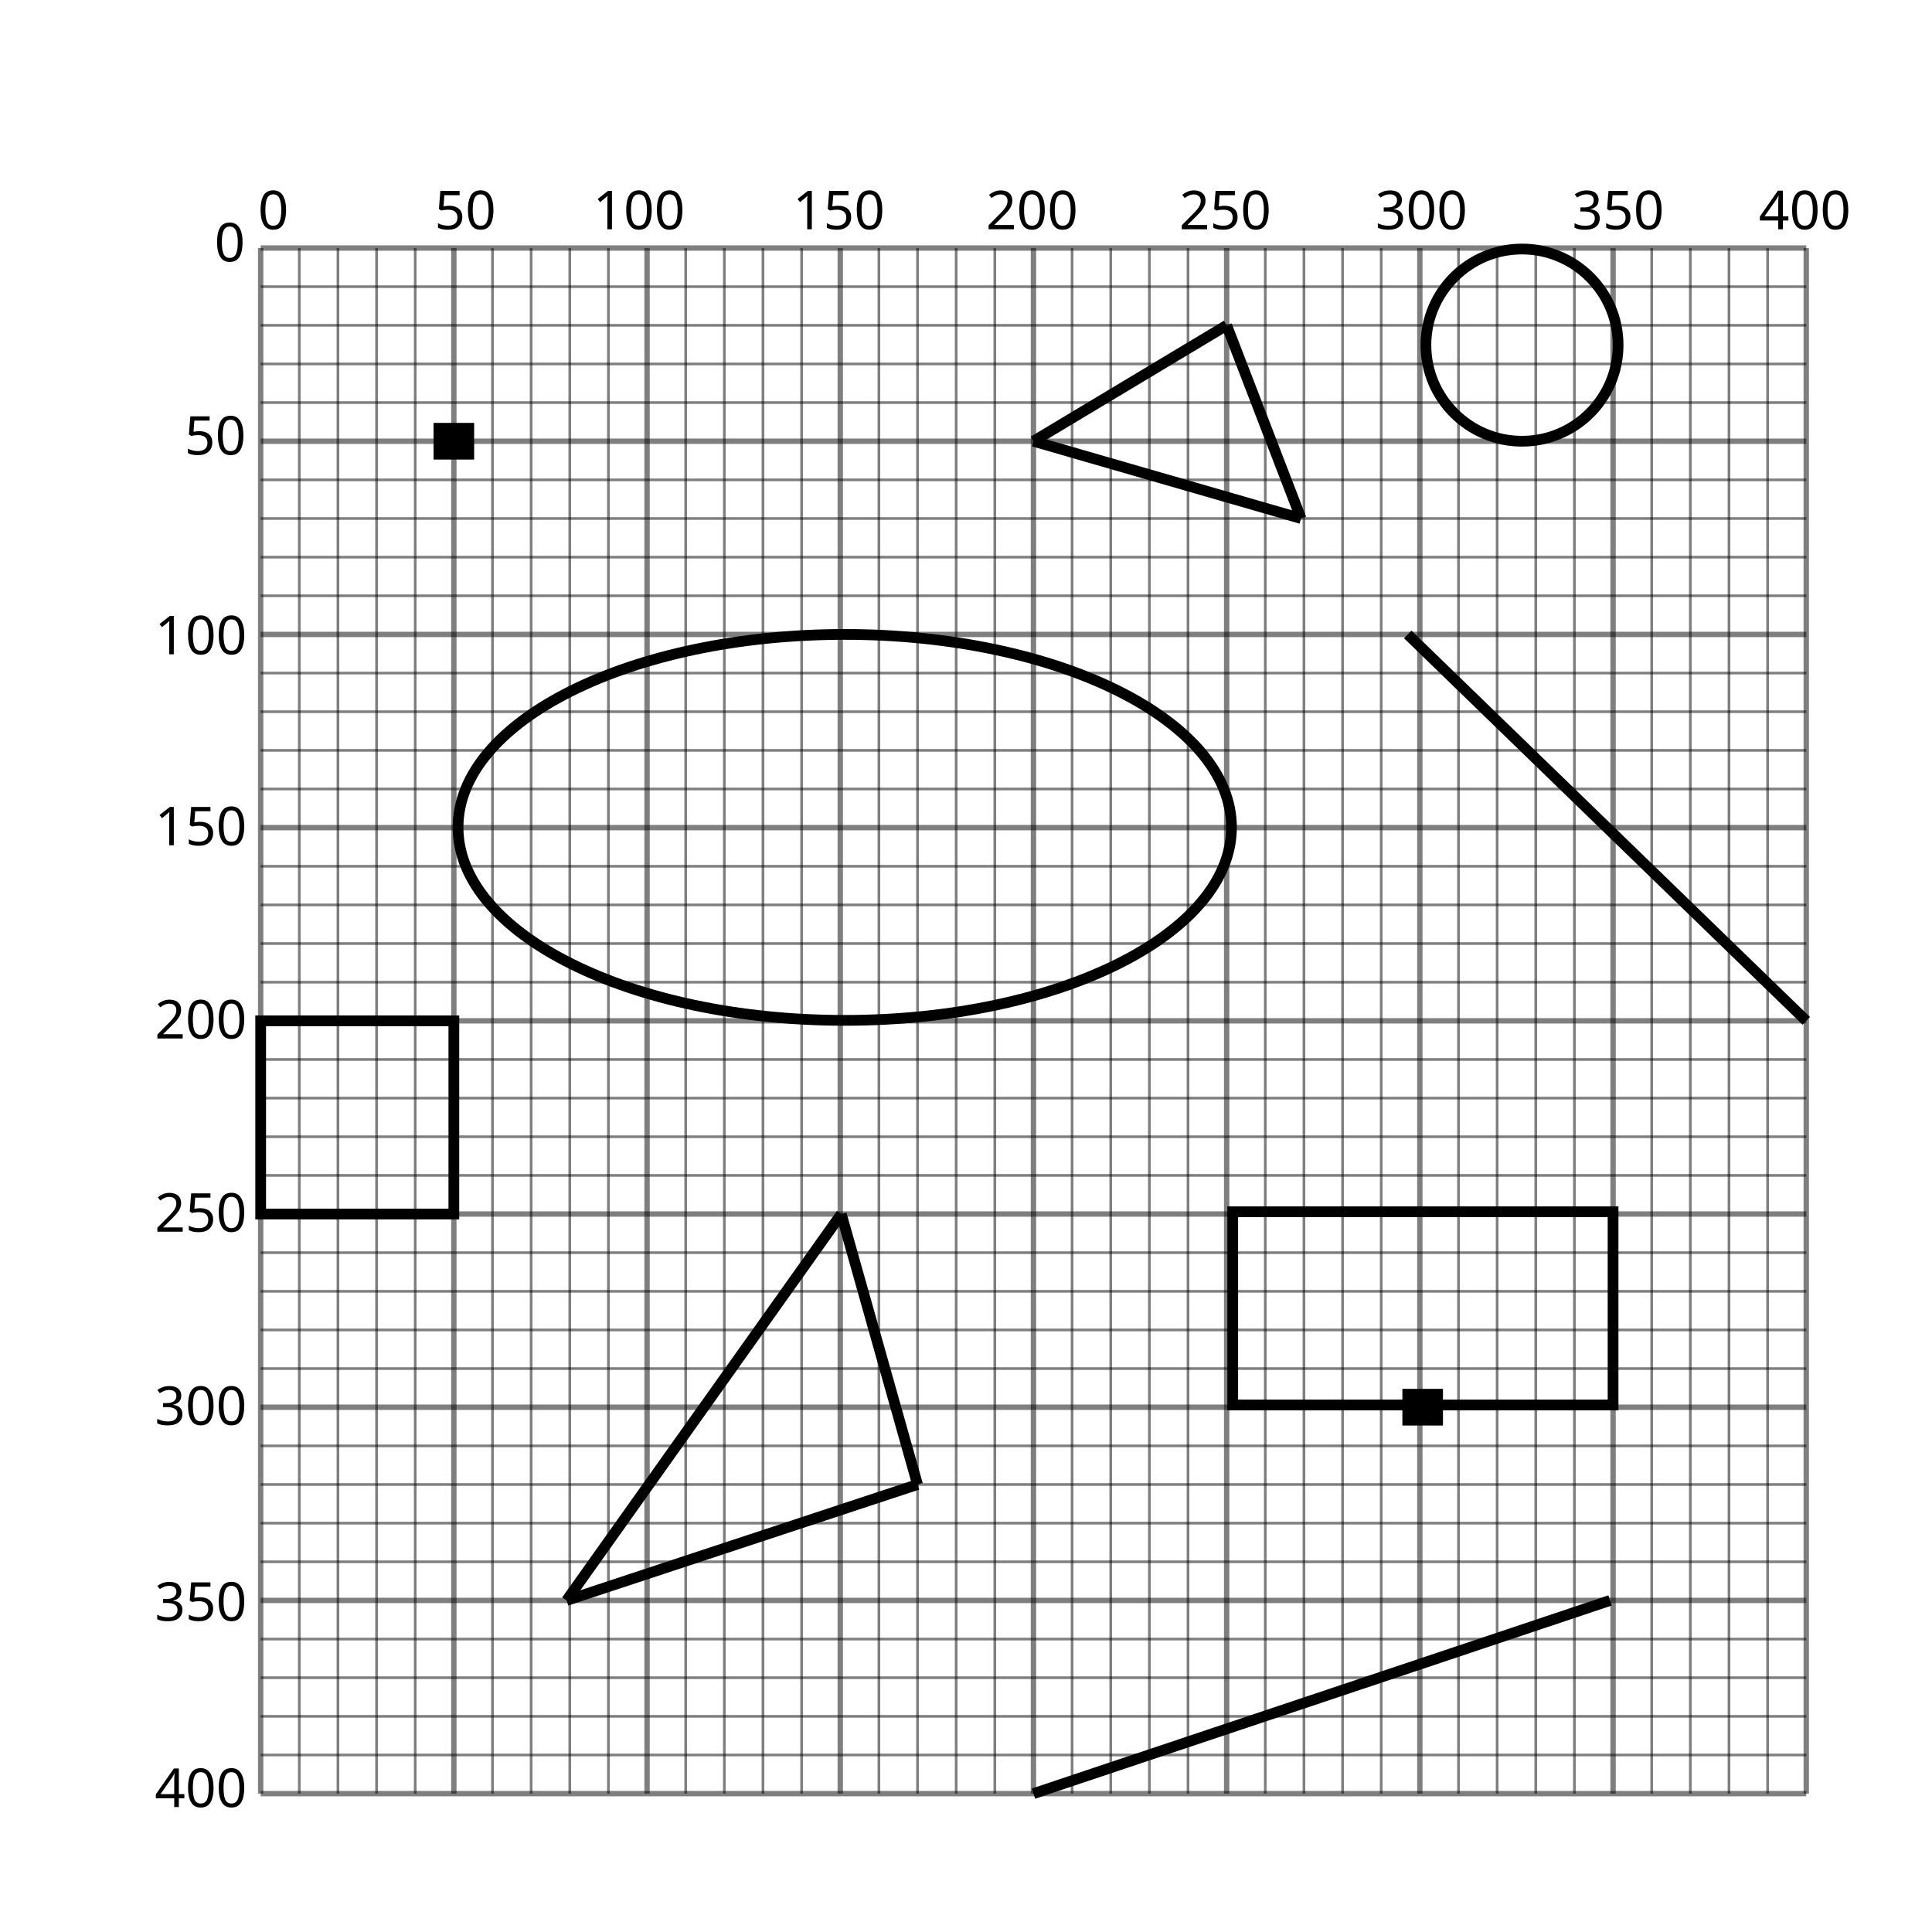
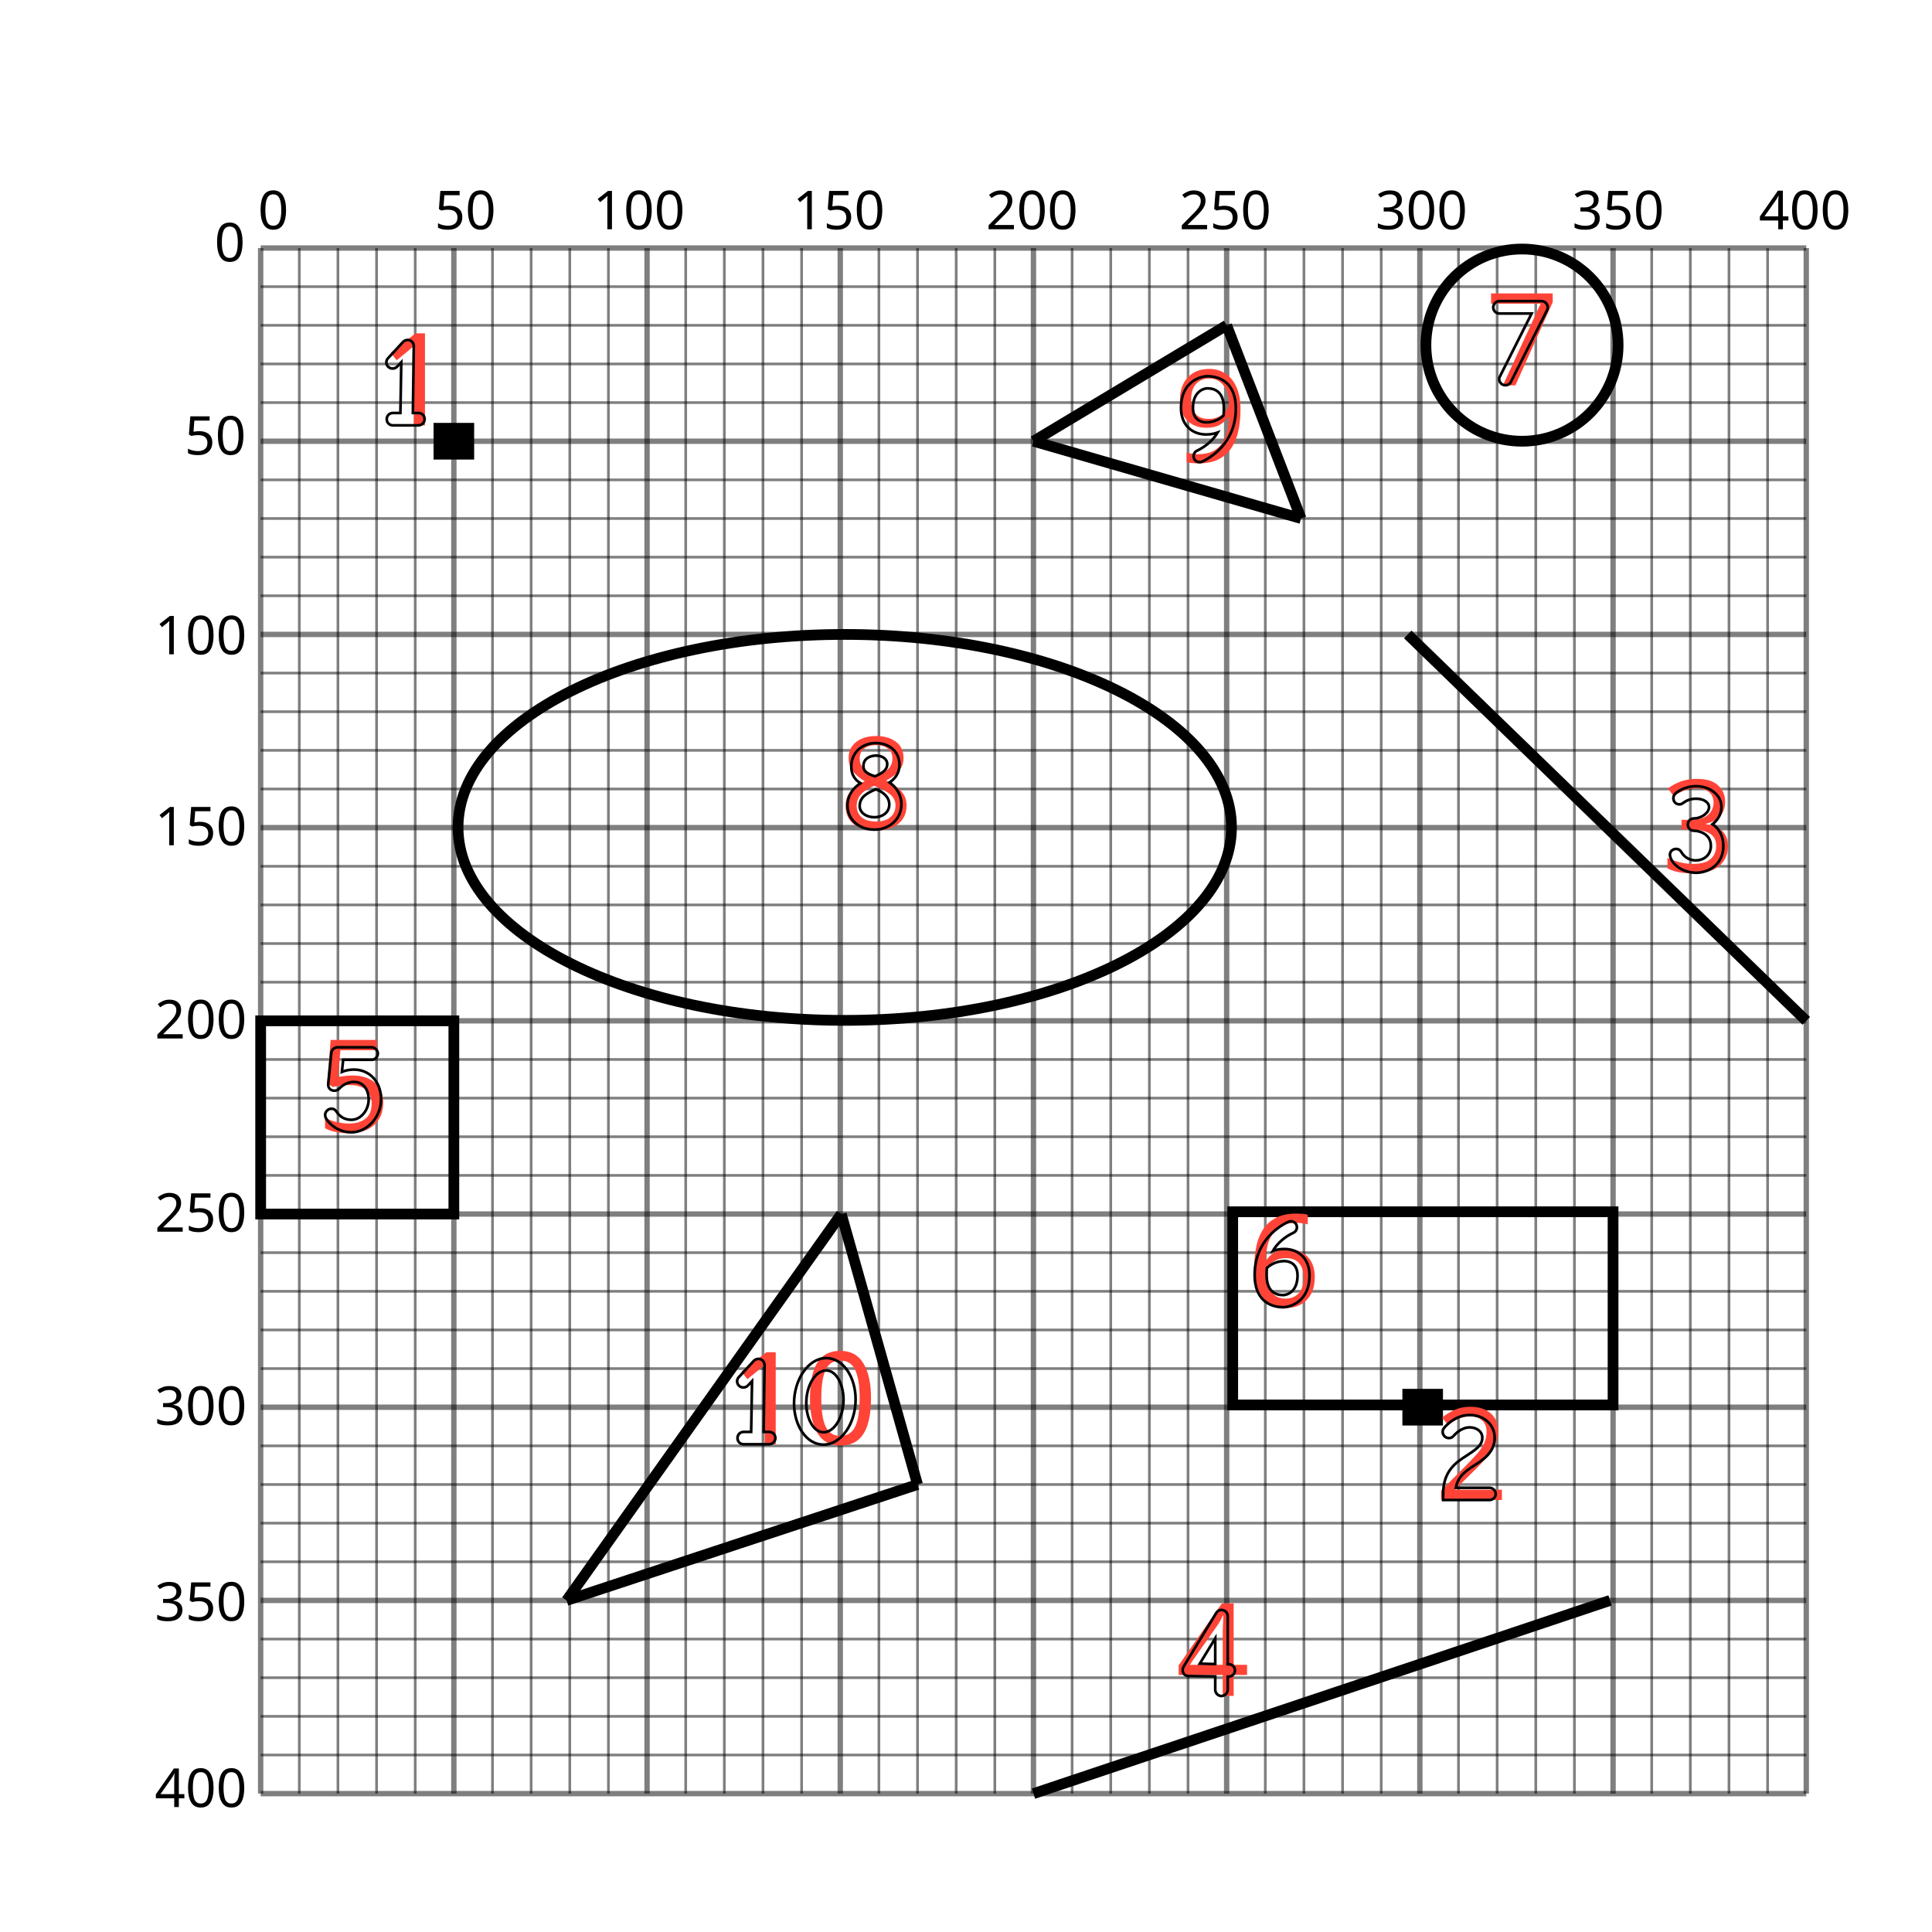
<svg xmlns="http://www.w3.org/2000/svg" version="1.1" x="0" y="0" width="360" height="360" viewBox="0, 0, 360, 360">
  <g id="graph">
    <path d="M48.57,46.216 L48.57,334.216" fill-opacity="0" stroke="#000000" stroke-width="1" stroke-opacity="0.5" />
    <path d="M55.77,46.216 L55.77,334.216" fill-opacity="0" stroke="#000000" stroke-width="0.5" stroke-opacity="0.5" />
    <path d="M62.97,46.216 L62.97,334.216" fill-opacity="0" stroke="#000000" stroke-width="0.5" stroke-opacity="0.5" />
    <path d="M70.17,46.216 L70.17,334.216" fill-opacity="0" stroke="#000000" stroke-width="0.5" stroke-opacity="0.5" />
    <path d="M77.37,46.216 L77.37,334.216" fill-opacity="0" stroke="#000000" stroke-width="0.5" stroke-opacity="0.5" />
    <path d="M84.57,46.216 L84.57,334.216" fill-opacity="0" stroke="#000000" stroke-width="1" stroke-opacity="0.5" />
    <path d="M91.77,46.216 L91.77,334.216" fill-opacity="0" stroke="#000000" stroke-width="0.5" stroke-opacity="0.5" />
    <path d="M98.97,46.216 L98.97,334.216" fill-opacity="0" stroke="#000000" stroke-width="0.5" stroke-opacity="0.5" />
    <path d="M106.17,46.216 L106.17,334.216" fill-opacity="0" stroke="#000000" stroke-width="0.5" stroke-opacity="0.5" />
    <path d="M113.37,46.216 L113.37,334.216" fill-opacity="0" stroke="#000000" stroke-width="0.5" stroke-opacity="0.5" />
    <path d="M120.57,46.216 L120.57,334.216" fill-opacity="0" stroke="#000000" stroke-width="1" stroke-opacity="0.5" />
    <path d="M127.77,46.216 L127.77,334.216" fill-opacity="0" stroke="#000000" stroke-width="0.5" stroke-opacity="0.5" />
    <path d="M134.97,46.216 L134.97,334.216" fill-opacity="0" stroke="#000000" stroke-width="0.5" stroke-opacity="0.5" />
    <path d="M142.17,46.216 L142.17,334.216" fill-opacity="0" stroke="#000000" stroke-width="0.5" stroke-opacity="0.5" />
    <path d="M149.37,46.216 L149.37,334.216" fill-opacity="0" stroke="#000000" stroke-width="0.5" stroke-opacity="0.5" />
    <path d="M156.57,46.216 L156.57,334.216" fill-opacity="0" stroke="#000000" stroke-width="1" stroke-opacity="0.5" />
    <path d="M163.77,46.216 L163.77,334.216" fill-opacity="0" stroke="#000000" stroke-width="0.5" stroke-opacity="0.5" />
    <path d="M170.97,46.216 L170.97,334.216" fill-opacity="0" stroke="#000000" stroke-width="0.5" stroke-opacity="0.5" />
    <path d="M178.17,46.216 L178.17,334.216" fill-opacity="0" stroke="#000000" stroke-width="0.5" stroke-opacity="0.5" />
    <path d="M185.37,46.216 L185.37,334.216" fill-opacity="0" stroke="#000000" stroke-width="0.5" stroke-opacity="0.5" />
    <path d="M192.57,46.216 L192.57,334.216" fill-opacity="0" stroke="#000000" stroke-width="1" stroke-opacity="0.5" />
    <path d="M199.77,46.216 L199.77,334.216" fill-opacity="0" stroke="#000000" stroke-width="0.5" stroke-opacity="0.5" />
    <path d="M206.97,46.216 L206.97,334.216" fill-opacity="0" stroke="#000000" stroke-width="0.5" stroke-opacity="0.5" />
    <path d="M214.17,46.216 L214.17,334.216" fill-opacity="0" stroke="#000000" stroke-width="0.5" stroke-opacity="0.5" />
    <path d="M221.37,46.216 L221.37,334.216" fill-opacity="0" stroke="#000000" stroke-width="0.5" stroke-opacity="0.5" />
    <path d="M228.57,46.216 L228.57,334.216" fill-opacity="0" stroke="#000000" stroke-width="1" stroke-opacity="0.5" />
    <path d="M235.77,46.216 L235.77,334.216" fill-opacity="0" stroke="#000000" stroke-width="0.5" stroke-opacity="0.5" />
    <path d="M242.97,46.216 L242.97,334.216" fill-opacity="0" stroke="#000000" stroke-width="0.5" stroke-opacity="0.5" />
    <path d="M250.17,46.216 L250.17,334.216" fill-opacity="0" stroke="#000000" stroke-width="0.5" stroke-opacity="0.5" />
    <path d="M257.37,46.216 L257.37,334.216" fill-opacity="0" stroke="#000000" stroke-width="0.5" stroke-opacity="0.5" />
    <path d="M264.57,46.216 L264.57,334.216" fill-opacity="0" stroke="#000000" stroke-width="1" stroke-opacity="0.5" />
    <path d="M271.77,46.216 L271.77,334.216" fill-opacity="0" stroke="#000000" stroke-width="0.5" stroke-opacity="0.5" />
    <path d="M278.97,46.216 L278.97,334.216" fill-opacity="0" stroke="#000000" stroke-width="0.5" stroke-opacity="0.5" />
    <path d="M286.17,46.216 L286.17,334.216" fill-opacity="0" stroke="#000000" stroke-width="0.5" stroke-opacity="0.5" />
    <path d="M293.37,46.216 L293.37,334.216" fill-opacity="0" stroke="#000000" stroke-width="0.5" stroke-opacity="0.5" />
    <path d="M300.57,46.216 L300.57,334.216" fill-opacity="0" stroke="#000000" stroke-width="1" stroke-opacity="0.5" />
    <path d="M307.77,46.216 L307.77,334.216" fill-opacity="0" stroke="#000000" stroke-width="0.5" stroke-opacity="0.5" />
    <path d="M314.97,46.216 L314.97,334.216" fill-opacity="0" stroke="#000000" stroke-width="0.5" stroke-opacity="0.5" />
    <path d="M322.17,46.216 L322.17,334.216" fill-opacity="0" stroke="#000000" stroke-width="0.5" stroke-opacity="0.5" />
    <path d="M329.37,46.216 L329.37,334.216" fill-opacity="0" stroke="#000000" stroke-width="0.5" stroke-opacity="0.5" />
    <path d="M336.57,46.216 L336.57,334.216" fill-opacity="0" stroke="#000000" stroke-width="1" stroke-opacity="0.5" />
    <path d="M336.57,46.216 L48.57,46.216" fill-opacity="0" stroke="#000000" stroke-width="1" stroke-opacity="0.5" />
    <path d="M336.57,53.416 L48.57,53.416" fill-opacity="0" stroke="#000000" stroke-width="0.5" stroke-opacity="0.5" />
    <path d="M336.57,60.616 L48.57,60.616" fill-opacity="0" stroke="#000000" stroke-width="0.5" stroke-opacity="0.5" />
    <path d="M336.57,67.816 L48.57,67.816" fill-opacity="0" stroke="#000000" stroke-width="0.5" stroke-opacity="0.5" />
    <path d="M336.57,75.016 L48.57,75.016" fill-opacity="0" stroke="#000000" stroke-width="0.5" stroke-opacity="0.5" />
    <path d="M336.57,82.216 L48.57,82.216" fill-opacity="0" stroke="#000000" stroke-width="1" stroke-opacity="0.5" />
    <path d="M336.57,89.416 L48.57,89.416" fill-opacity="0" stroke="#000000" stroke-width="0.5" stroke-opacity="0.5" />
    <path d="M336.57,96.616 L48.57,96.616" fill-opacity="0" stroke="#000000" stroke-width="0.5" stroke-opacity="0.5" />
    <path d="M336.57,103.816 L48.57,103.816" fill-opacity="0" stroke="#000000" stroke-width="0.5" stroke-opacity="0.5" />
    <path d="M336.57,111.016 L48.57,111.016" fill-opacity="0" stroke="#000000" stroke-width="0.5" stroke-opacity="0.5" />
    <path d="M336.57,118.216 L48.57,118.216" fill-opacity="0" stroke="#000000" stroke-width="1" stroke-opacity="0.5" />
    <path d="M336.57,125.416 L48.57,125.416" fill-opacity="0" stroke="#000000" stroke-width="0.5" stroke-opacity="0.5" />
    <path d="M336.57,132.616 L48.57,132.616" fill-opacity="0" stroke="#000000" stroke-width="0.5" stroke-opacity="0.5" />
    <path d="M336.57,139.816 L48.57,139.816" fill-opacity="0" stroke="#000000" stroke-width="0.5" stroke-opacity="0.5" />
    <path d="M336.57,147.016 L48.57,147.016" fill-opacity="0" stroke="#000000" stroke-width="0.5" stroke-opacity="0.5" />
    <path d="M336.57,154.216 L48.57,154.216" fill-opacity="0" stroke="#000000" stroke-width="1" stroke-opacity="0.5" />
    <path d="M336.57,161.416 L48.57,161.416" fill-opacity="0" stroke="#000000" stroke-width="0.5" stroke-opacity="0.5" />
    <path d="M336.57,168.616 L48.57,168.616" fill-opacity="0" stroke="#000000" stroke-width="0.5" stroke-opacity="0.5" />
    <path d="M336.57,175.816 L48.57,175.816" fill-opacity="0" stroke="#000000" stroke-width="0.5" stroke-opacity="0.5" />
    <path d="M336.57,183.016 L48.57,183.016" fill-opacity="0" stroke="#000000" stroke-width="0.5" stroke-opacity="0.5" />
    <path d="M336.57,190.216 L48.57,190.216" fill-opacity="0" stroke="#000000" stroke-width="1" stroke-opacity="0.5" />
    <path d="M336.57,197.416 L48.57,197.416" fill-opacity="0" stroke="#000000" stroke-width="0.5" stroke-opacity="0.5" />
    <path d="M336.57,204.616 L48.57,204.616" fill-opacity="0" stroke="#000000" stroke-width="0.5" stroke-opacity="0.5" />
    <path d="M336.57,211.816 L48.57,211.816" fill-opacity="0" stroke="#000000" stroke-width="0.5" stroke-opacity="0.5" />
    <path d="M336.57,219.016 L48.57,219.016" fill-opacity="0" stroke="#000000" stroke-width="0.5" stroke-opacity="0.5" />
    <path d="M336.57,226.216 L48.57,226.216" fill-opacity="0" stroke="#000000" stroke-width="1" stroke-opacity="0.5" />
    <path d="M336.57,233.416 L48.57,233.416" fill-opacity="0" stroke="#000000" stroke-width="0.5" stroke-opacity="0.5" />
    <path d="M336.57,240.616 L48.57,240.616" fill-opacity="0" stroke="#000000" stroke-width="0.5" stroke-opacity="0.5" />
    <path d="M336.57,247.816 L48.57,247.816" fill-opacity="0" stroke="#000000" stroke-width="0.5" stroke-opacity="0.5" />
    <path d="M336.57,255.016 L48.57,255.016" fill-opacity="0" stroke="#000000" stroke-width="0.5" stroke-opacity="0.5" />
    <path d="M336.57,262.216 L48.57,262.216" fill-opacity="0" stroke="#000000" stroke-width="1" stroke-opacity="0.5" />
    <path d="M336.57,269.416 L48.57,269.416" fill-opacity="0" stroke="#000000" stroke-width="0.5" stroke-opacity="0.5" />
    <path d="M336.57,276.616 L48.57,276.616" fill-opacity="0" stroke="#000000" stroke-width="0.5" stroke-opacity="0.5" />
    <path d="M336.57,283.816 L48.57,283.816" fill-opacity="0" stroke="#000000" stroke-width="0.5" stroke-opacity="0.5" />
    <path d="M336.57,291.016 L48.57,291.016" fill-opacity="0" stroke="#000000" stroke-width="0.5" stroke-opacity="0.5" />
    <path d="M336.57,298.216 L48.57,298.216" fill-opacity="0" stroke="#000000" stroke-width="1" stroke-opacity="0.5" />
    <path d="M336.57,305.416 L48.57,305.416" fill-opacity="0" stroke="#000000" stroke-width="0.5" stroke-opacity="0.5" />
    <path d="M336.57,312.616 L48.57,312.616" fill-opacity="0" stroke="#000000" stroke-width="0.5" stroke-opacity="0.5" />
    <path d="M336.57,319.816 L48.57,319.816" fill-opacity="0" stroke="#000000" stroke-width="0.5" stroke-opacity="0.5" />
    <path d="M336.57,327.016 L48.57,327.016" fill-opacity="0" stroke="#000000" stroke-width="0.5" stroke-opacity="0.5" />
    <path d="M336.57,334.216 L48.57,334.216" fill-opacity="0" stroke="#000000" stroke-width="1" stroke-opacity="0.5" />
  </g>
-   <g id="labels">
+   <g id="Axis_Labels">
    <text transform="matrix(1, 0, 0, 1, 39.964, 81.716)">
      <tspan x="-5.562" y="3" font-family="ArialMT" font-size="10" fill="#000000">50</tspan>
    </text>
    <text transform="matrix(1, 0, 0, 1, 42.745, 45.716)">
      <tspan x="-2.781" y="3" font-family="ArialMT" font-size="10" fill="#000000">0</tspan>
    </text>
    <text transform="matrix(1, 0, 0, 1, 37.183, 262.506)">
      <tspan x="-8.342" y="3" font-family="ArialMT" font-size="10" fill="#000000">300</tspan>
    </text>
    <text transform="matrix(1, 0, 0, 1, 37.183, 226.506)">
      <tspan x="-8.342" y="3" font-family="ArialMT" font-size="10" fill="#000000">250</tspan>
    </text>
    <text transform="matrix(1, 0, 0, 1, 37.183, 190.506)">
      <tspan x="-8.342" y="3" font-family="ArialMT" font-size="10" fill="#000000">200</tspan>
    </text>
    <text transform="matrix(1, 0, 0, 1, 37.183, 154.506)">
      <tspan x="-8.342" y="3" font-family="ArialMT" font-size="10" fill="#000000">150</tspan>
    </text>
    <text transform="matrix(1, 0, 0, 1, 37.183, 118.916)">
      <tspan x="-8.342" y="3" font-family="ArialMT" font-size="10" fill="#000000">100</tspan>
    </text>
    <text transform="matrix(1, 0, 0, 1, 37.183, 333.716)">
      <tspan x="-8.342" y="3" font-family="ArialMT" font-size="10" fill="#000000">400</tspan>
    </text>
    <text transform="matrix(1, 0, 0, 1, 37.183, 299)">
      <tspan x="-8.342" y="3" font-family="ArialMT" font-size="10" fill="#000000">350</tspan>
    </text>
    <text transform="matrix(1, 0, 0, 1, 86.552, 39.716)">
      <tspan x="-5.562" y="3" font-family="ArialMT" font-size="10" fill="#000000">50</tspan>
    </text>
    <text transform="matrix(1, 0, 0, 1, 50.851, 39.716)">
      <tspan x="-2.781" y="3" font-family="ArialMT" font-size="10" fill="#000000">0</tspan>
    </text>
    <text transform="matrix(1, 0, 0, 1, 264.632, 39.716)">
      <tspan x="-8.342" y="3" font-family="ArialMT" font-size="10" fill="#000000">300</tspan>
    </text>
    <text transform="matrix(1, 0, 0, 1, 228.07, 39.716)">
      <tspan x="-8.342" y="3" font-family="ArialMT" font-size="10" fill="#000000">250</tspan>
    </text>
    <text transform="matrix(1, 0, 0, 1, 192.07, 39.716)">
      <tspan x="-8.342" y="3" font-family="ArialMT" font-size="10" fill="#000000">200</tspan>
    </text>
    <text transform="matrix(1, 0, 0, 1, 156.07, 39.716)">
      <tspan x="-8.342" y="3" font-family="ArialMT" font-size="10" fill="#000000">150</tspan>
    </text>
    <text transform="matrix(1, 0, 0, 1, 118.828, 39.716)">
      <tspan x="-8.342" y="3" font-family="ArialMT" font-size="10" fill="#000000">100</tspan>
    </text>
    <text transform="matrix(1, 0, 0, 1, 336.07, 39.716)">
      <tspan x="-8.342" y="3" font-family="ArialMT" font-size="10" fill="#000000">400</tspan>
    </text>
    <text transform="matrix(1, 0, 0, 1, 301.283, 39.716)">
      <tspan x="-8.342" y="3" font-family="ArialMT" font-size="10" fill="#000000">350</tspan>
    </text>
  </g>
-   <g id="Layer_3">
+   <g id="Shapes">
    <g>
      <path d="M81.789,79.8 L87.35,79.8 L87.35,84.631 L81.789,84.631 L81.789,79.8 z" fill="#000000" />
      <path d="M81.789,79.8 L87.35,79.8 L87.35,84.631 L81.789,84.631 L81.789,79.8 z" fill-opacity="0" stroke="#000000" stroke-width="2" />
    </g>
    <g>
      <path d="M262.314,259.794 L267.875,259.794 L267.875,264.625 L262.314,264.625 L262.314,259.794 z" fill="#000000" />
      <path d="M262.314,259.794 L267.875,259.794 L267.875,264.625 L262.314,264.625 L262.314,259.794 z" fill-opacity="0" stroke="#000000" stroke-width="2" />
    </g>
    <path d="M262.314,118.216 L336.57,190.216" fill-opacity="0" stroke="#000000" stroke-width="2" />
    <path d="M300.018,298.216 L192.57,334.216" fill-opacity="0" stroke="#000000" stroke-width="2" />
    <path d="M283.604,82.216 C273.715,82.216 265.698,74.199 265.698,64.31 C265.698,54.421 273.715,46.404 283.604,46.404 C293.493,46.404 301.51,54.421 301.51,64.31 C301.51,74.199 293.493,82.216 283.604,82.216 z" fill-opacity="0" stroke="#000000" stroke-width="2" />
    <path d="M157.408,190.129 C117.612,190.129 85.35,174.031 85.35,154.172 C85.35,134.314 117.612,118.216 157.408,118.216 C197.205,118.216 229.466,134.314 229.466,154.172 C229.466,174.031 197.205,190.129 157.408,190.129 z" fill-opacity="0" stroke="#000000" stroke-width="2" />
    <path d="M48.57,190.216 L84.57,190.216 L84.57,226.216 L48.57,226.216 L48.57,190.216 z" fill-opacity="0" stroke="#000000" stroke-width="2" />
    <path d="M229.698,225.794 L300.57,225.794 L300.57,261.794 L229.698,261.794 L229.698,225.794 z" fill-opacity="0" stroke="#000000" stroke-width="2" />
    <path d="M156.76,226.216 L170.97,276.616" fill-opacity="0" stroke="#000000" stroke-width="2" />
    <path d="M170.97,276.616 L105.572,298.216" fill-opacity="0" stroke="#000000" stroke-width="2" />
    <path d="M105.572,298.216 L156.76,226.216" fill-opacity="0" stroke="#000000" stroke-width="2" />
    <path d="M228.57,60.616 L192.57,82.216" fill-opacity="0" stroke="#000000" stroke-width="2" />
    <path d="M192.57,82.216 L242.434,96.616" fill-opacity="0" stroke="#000000" stroke-width="2" />
    <path d="M242.434,96.616 L228.57,60.616" fill-opacity="0" stroke="#000000" stroke-width="2" />
  </g>
+   <g id="Shape_Labels">
+     <g>
+       <text transform="matrix(1, 0, 0, 1, 74.424, 70.916)">
+         <tspan x="-3.753" y="8.339" font-family="ComicNeue-Bold" font-size="24" fill="#FF4437">1</tspan>
+       </text>
+       <path d="M72.303,66.751 C72.111,66.943 71.991,67.231 71.991,67.519 C71.991,68.143 72.495,68.671 73.143,68.671 C73.431,68.671 73.743,68.575 73.983,68.335 L74.775,67.495 C74.727,71.095 74.655,73.471 74.607,76.951 L73.215,76.951 C72.543,76.951 72.063,77.479 72.063,78.103 C72.063,78.751 72.543,79.255 73.215,79.255 L77.967,79.255 C78.567,79.255 79.119,78.751 79.119,78.103 C79.119,77.479 78.687,76.951 77.919,76.951 L76.935,76.951 L77.103,64.495 C77.103,63.919 76.671,63.343 75.927,63.343 C75.687,63.343 75.303,63.487 75.111,63.703 z" fill-opacity="0" stroke="#000000" stroke-width="0.5" />
+     </g>
+     <g>
+       <text transform="matrix(1, 0, 0, 1, 274.023, 271.506)">
+         <tspan x="-6.648" y="8" font-family="ComicNeue-Bold" font-size="24" fill="#FF4437">2</tspan>
+       </text>
+       <path d="M270.975,267.434 C271.143,267.242 272.295,265.97 273.855,265.97 C275.175,265.97 276.207,266.762 276.207,267.89 C276.207,269.354 274.935,270.146 273.183,271.298 C271.143,272.594 268.911,274.226 268.911,278.378 L268.911,279.506 L277.551,279.506 C278.151,279.506 278.703,279.002 278.703,278.378 C278.703,277.73 278.151,277.226 277.551,277.226 L271.287,277.226 C271.623,275.138 273.135,274.082 274.623,273.122 C276.471,271.946 278.511,270.578 278.511,267.89 C278.511,265.562 276.591,263.666 273.855,263.666 C271.887,263.666 270.423,264.722 269.583,265.538 C268.983,266.114 268.815,266.402 268.815,266.786 C268.815,267.362 269.271,267.962 269.967,267.962 C270.519,267.962 270.735,267.698 270.975,267.434 z" fill-opacity="0" stroke="#000000" stroke-width="0.5" />
+     </g>
+     <g>
+       <text transform="matrix(1, 0, 0, 1, 225.53, 308)">
+         <tspan x="-6.408" y="8" font-family="ComicNeue-Bold" font-size="24" fill="#FF4437">4</tspan>
+       </text>
+       <path d="M227.594,316.024 C228.218,316.024 228.77,315.472 228.77,314.872 L228.77,312.424 L228.914,312.424 C229.538,312.424 230.114,311.92 230.114,311.272 C230.114,310.648 229.658,310.12 229.01,310.12 L228.77,310.12 L228.77,301.144 C228.77,300.496 228.266,299.992 227.594,299.992 C227.162,299.992 226.85,300.184 226.634,300.544 L220.562,310.528 C220.442,310.744 220.37,310.936 220.37,311.176 C220.37,311.8 220.754,312.304 221.522,312.304 L226.442,312.376 L226.442,314.872 C226.442,315.472 226.946,316.024 227.594,316.024 z M226.442,305.272 L226.442,310.072 L223.562,310 z" fill-opacity="0" stroke="#000000" stroke-width="0.5" />
+     </g>
+     <g>
+       <text transform="matrix(1, 0, 0, 1, 316.453, 154.506)">
+         <tspan x="-6.828" y="8" font-family="ComicNeue-Bold" font-size="24" fill="#FF4437">3</tspan>
+       </text>
+       <path d="M313.705,149.57 C314.089,149.282 314.833,148.826 316.033,148.826 C317.593,148.826 318.457,149.618 318.457,150.362 C318.457,151.514 316.969,152.498 315.673,152.498 C315.001,152.498 314.497,153.002 314.497,153.65 C314.497,154.274 315.001,154.802 315.649,154.802 C316.537,154.802 318.793,155.306 318.793,157.61 C318.793,159.482 317.305,160.322 316.009,160.322 C314.377,160.322 313.561,159.242 313.321,158.81 C313.105,158.426 312.793,158.186 312.313,158.186 C311.665,158.186 311.161,158.666 311.161,159.29 C311.161,159.434 311.233,159.746 311.353,160.01 C312.049,161.546 313.993,162.626 316.057,162.626 C318.121,162.626 321.121,161.306 321.121,157.61 C321.121,155.954 320.449,154.466 319.105,153.578 C320.137,152.762 320.761,151.658 320.761,150.362 C320.761,148.178 318.697,146.498 316.033,146.498 C314.665,146.498 313.489,146.978 312.793,147.41 C311.977,147.914 311.809,148.346 311.809,148.73 C311.809,149.282 312.169,149.882 312.961,149.882 C313.273,149.882 313.417,149.762 313.705,149.57 z" fill-opacity="0" stroke="#000000" stroke-width="0.5" />
+     </g>
+     <g>
+       <text transform="matrix(1, 0, 0, 1, 148.87, 261.116)">
+         <tspan x="-12.84" y="8" font-family="ComicNeue-Bold" font-size="24" fill="#FF4437">10</tspan>
+       </text>
+       <path d="M137.662,256.612 C137.47,256.804 137.35,257.092 137.35,257.38 C137.35,258.004 137.854,258.532 138.502,258.532 C138.79,258.532 139.102,258.436 139.342,258.196 L140.134,257.356 C140.086,260.956 140.014,263.332 139.966,266.812 L138.574,266.812 C137.902,266.812 137.422,267.34 137.422,267.964 C137.422,268.612 137.902,269.116 138.574,269.116 L143.326,269.116 C143.926,269.116 144.478,268.612 144.478,267.964 C144.478,267.34 144.046,266.812 143.278,266.812 L142.294,266.812 L142.462,254.356 C142.462,253.78 142.03,253.204 141.286,253.204 C141.046,253.204 140.662,253.348 140.47,253.564 z M153.454,269.188 C156.742,269.188 159.43,265.276 159.43,260.764 C159.43,256.636 157.15,253.06 153.958,253.06 C150.598,253.06 147.958,257.068 147.958,261.508 C147.958,265.588 150.238,269.188 153.454,269.188 z M153.958,255.364 C155.806,255.364 157.174,257.932 157.174,260.812 C157.174,264.124 155.446,266.884 153.454,266.884 C151.558,266.884 150.238,264.292 150.238,261.46 C150.238,258.124 151.942,255.364 153.958,255.364 z" fill-opacity="0" stroke="#000000" stroke-width="0.5" />
+     </g>
+     <g>
+       <text transform="matrix(1, 0, 0, 1, 225.53, 78.116)">
+         <tspan x="-6.864" y="8" font-family="ComicNeue-Bold" font-size="24" fill="#FF4437">9</tspan>
+       </text>
+       <path d="M227.978,77.428 C227.522,77.884 226.394,78.7 224.762,78.7 C224.186,78.7 222.29,78.508 222.29,75.988 C222.29,73.012 224.234,72.364 224.978,72.364 C226.394,72.364 228.05,73.012 228.05,76.108 C228.05,76.564 228.05,76.972 227.978,77.428 z M223.058,83.98 C222.674,84.148 222.41,84.532 222.41,85.012 C222.41,85.636 222.89,86.116 223.538,86.116 C223.754,86.116 223.946,86.044 224.162,85.948 C225.194,85.42 230.282,82.804 230.282,76.108 C230.282,71.548 227.57,70.108 224.978,70.108 C223.658,70.108 220.058,71.14 220.058,75.988 C220.058,79.252 222.17,80.956 224.762,80.956 C225.578,80.956 226.298,80.812 226.898,80.596 C226.034,82.036 224.642,83.212 223.058,83.98 z" fill-opacity="0" stroke="#000000" stroke-width="0.5" />
+     </g>
+     <g>
+       <text transform="matrix(1, 0, 0, 1, 163.27, 146.516)">
+         <tspan x="-6.876" y="8" font-family="ComicNeue-Bold" font-size="24" fill="#FF4437">8</tspan>
+       </text>
+       <path d="M162.946,154.588 C165.826,154.588 167.962,152.548 167.962,149.86 C167.962,148.204 167.146,146.788 165.754,145.804 C166.762,145.108 167.602,144.076 167.602,142.492 C167.602,140.116 165.778,138.46 163.186,138.46 C160.738,138.46 158.626,140.116 158.626,142.852 C158.626,144.388 159.322,145.3 160.33,145.948 C159.13,146.74 157.954,147.988 157.906,150.076 C157.906,152.668 159.994,154.588 162.946,154.588 z M163.186,147.076 C164.458,147.508 165.706,148.444 165.706,149.908 C165.706,151.54 164.218,152.284 162.946,152.284 C161.41,152.284 160.186,151.42 160.186,150.196 C160.186,148.396 161.794,147.7 163.186,147.076 z M163.186,140.788 C164.362,140.788 165.322,141.388 165.322,142.372 C165.322,143.188 164.866,143.908 163.042,144.652 C161.506,144.196 160.882,143.668 160.882,142.756 C160.882,140.812 163.138,140.788 163.186,140.788 z" fill-opacity="0" stroke="#000000" stroke-width="0.5" />
+     </g>
+     <g>
+       <text transform="matrix(1, 0, 0, 1, 283.104, 63.81)">
+         <tspan x="-6.324" y="8" font-family="ComicNeue-Bold" font-size="24" fill="#FF4437">7</tspan>
+       </text>
+       <path d="M280.5,71.786 C280.884,71.786 281.316,71.618 281.532,71.162 L288.276,57.794 C288.348,57.626 288.396,57.434 288.396,57.29 C288.396,56.642 287.892,56.114 287.244,56.114 L279.396,56.114 C278.748,56.114 278.244,56.666 278.244,57.266 C278.244,57.914 278.748,58.418 279.396,58.418 L285.396,58.418 L279.492,70.13 C279.396,70.298 279.348,70.49 279.348,70.634 C279.348,71.234 279.852,71.786 280.5,71.786 z" fill-opacity="0" stroke="#000000" stroke-width="0.5" />
+     </g>
+     <g>
+       <text transform="matrix(1, 0, 0, 1, 239.258, 235.506)">
+         <tspan x="-6.864" y="8" font-family="ComicNeue-Bold" font-size="24" fill="#FF4437">6</tspan>
+       </text>
+       <path d="M236.066,236.258 C236.546,235.826 237.65,234.986 239.306,234.986 C239.882,234.986 241.778,235.178 241.778,237.674 C241.778,240.674 239.858,241.322 239.09,241.322 C237.674,241.322 236.018,240.674 236.018,237.578 C236.018,237.146 236.018,236.714 236.066,236.258 z M241.01,229.706 C241.394,229.538 241.658,229.154 241.658,228.674 C241.658,228.05 241.178,227.57 240.554,227.57 C240.314,227.57 240.122,227.642 239.906,227.738 C238.874,228.266 233.786,230.882 233.786,237.578 C233.786,242.138 236.522,243.578 239.09,243.578 C240.41,243.578 244.01,242.546 244.01,237.674 C244.01,234.434 241.898,232.73 239.306,232.73 C238.49,232.73 237.77,232.874 237.17,233.09 C238.034,231.626 239.378,230.474 241.01,229.706 z" fill-opacity="0" stroke="#000000" stroke-width="0.5" />
+     </g>
+     <g>
+       <text transform="matrix(1, 0, 0, 1, 66.07, 202.916)">
+         <tspan x="-7.02" y="8" font-family="ComicNeue-Bold" font-size="24" fill="#FF4437">5</tspan>
+       </text>
+       <path d="M60.706,208.3 C61.066,209.068 62.746,210.988 65.482,210.988 C68.362,210.988 71.002,208.228 71.002,204.844 C71.002,201.508 68.818,199.3 65.938,199.3 C65.098,199.3 64.33,199.468 63.706,199.732 L63.946,197.476 L69.25,197.476 C69.85,197.476 70.402,196.972 70.402,196.3 C70.402,195.7 69.85,195.148 69.25,195.148 L62.89,195.148 C62.314,195.148 61.786,195.604 61.738,196.18 L61.162,201.916 C61.09,202.636 61.498,203.236 62.314,203.236 C62.65,203.236 62.914,203.14 63.178,202.876 C63.394,202.66 64.378,201.604 65.938,201.604 C67.858,201.604 68.698,203.236 68.698,204.844 C68.698,206.932 67.186,208.66 65.482,208.66 C64.258,208.66 63.394,208.132 62.722,207.172 C62.482,206.836 62.29,206.596 61.738,206.596 C61.138,206.596 60.586,207.148 60.586,207.748 C60.586,207.94 60.634,208.132 60.706,208.3 z" fill-opacity="0" stroke="#000000" stroke-width="0.5" />
+     </g>
+   </g>
</svg>
